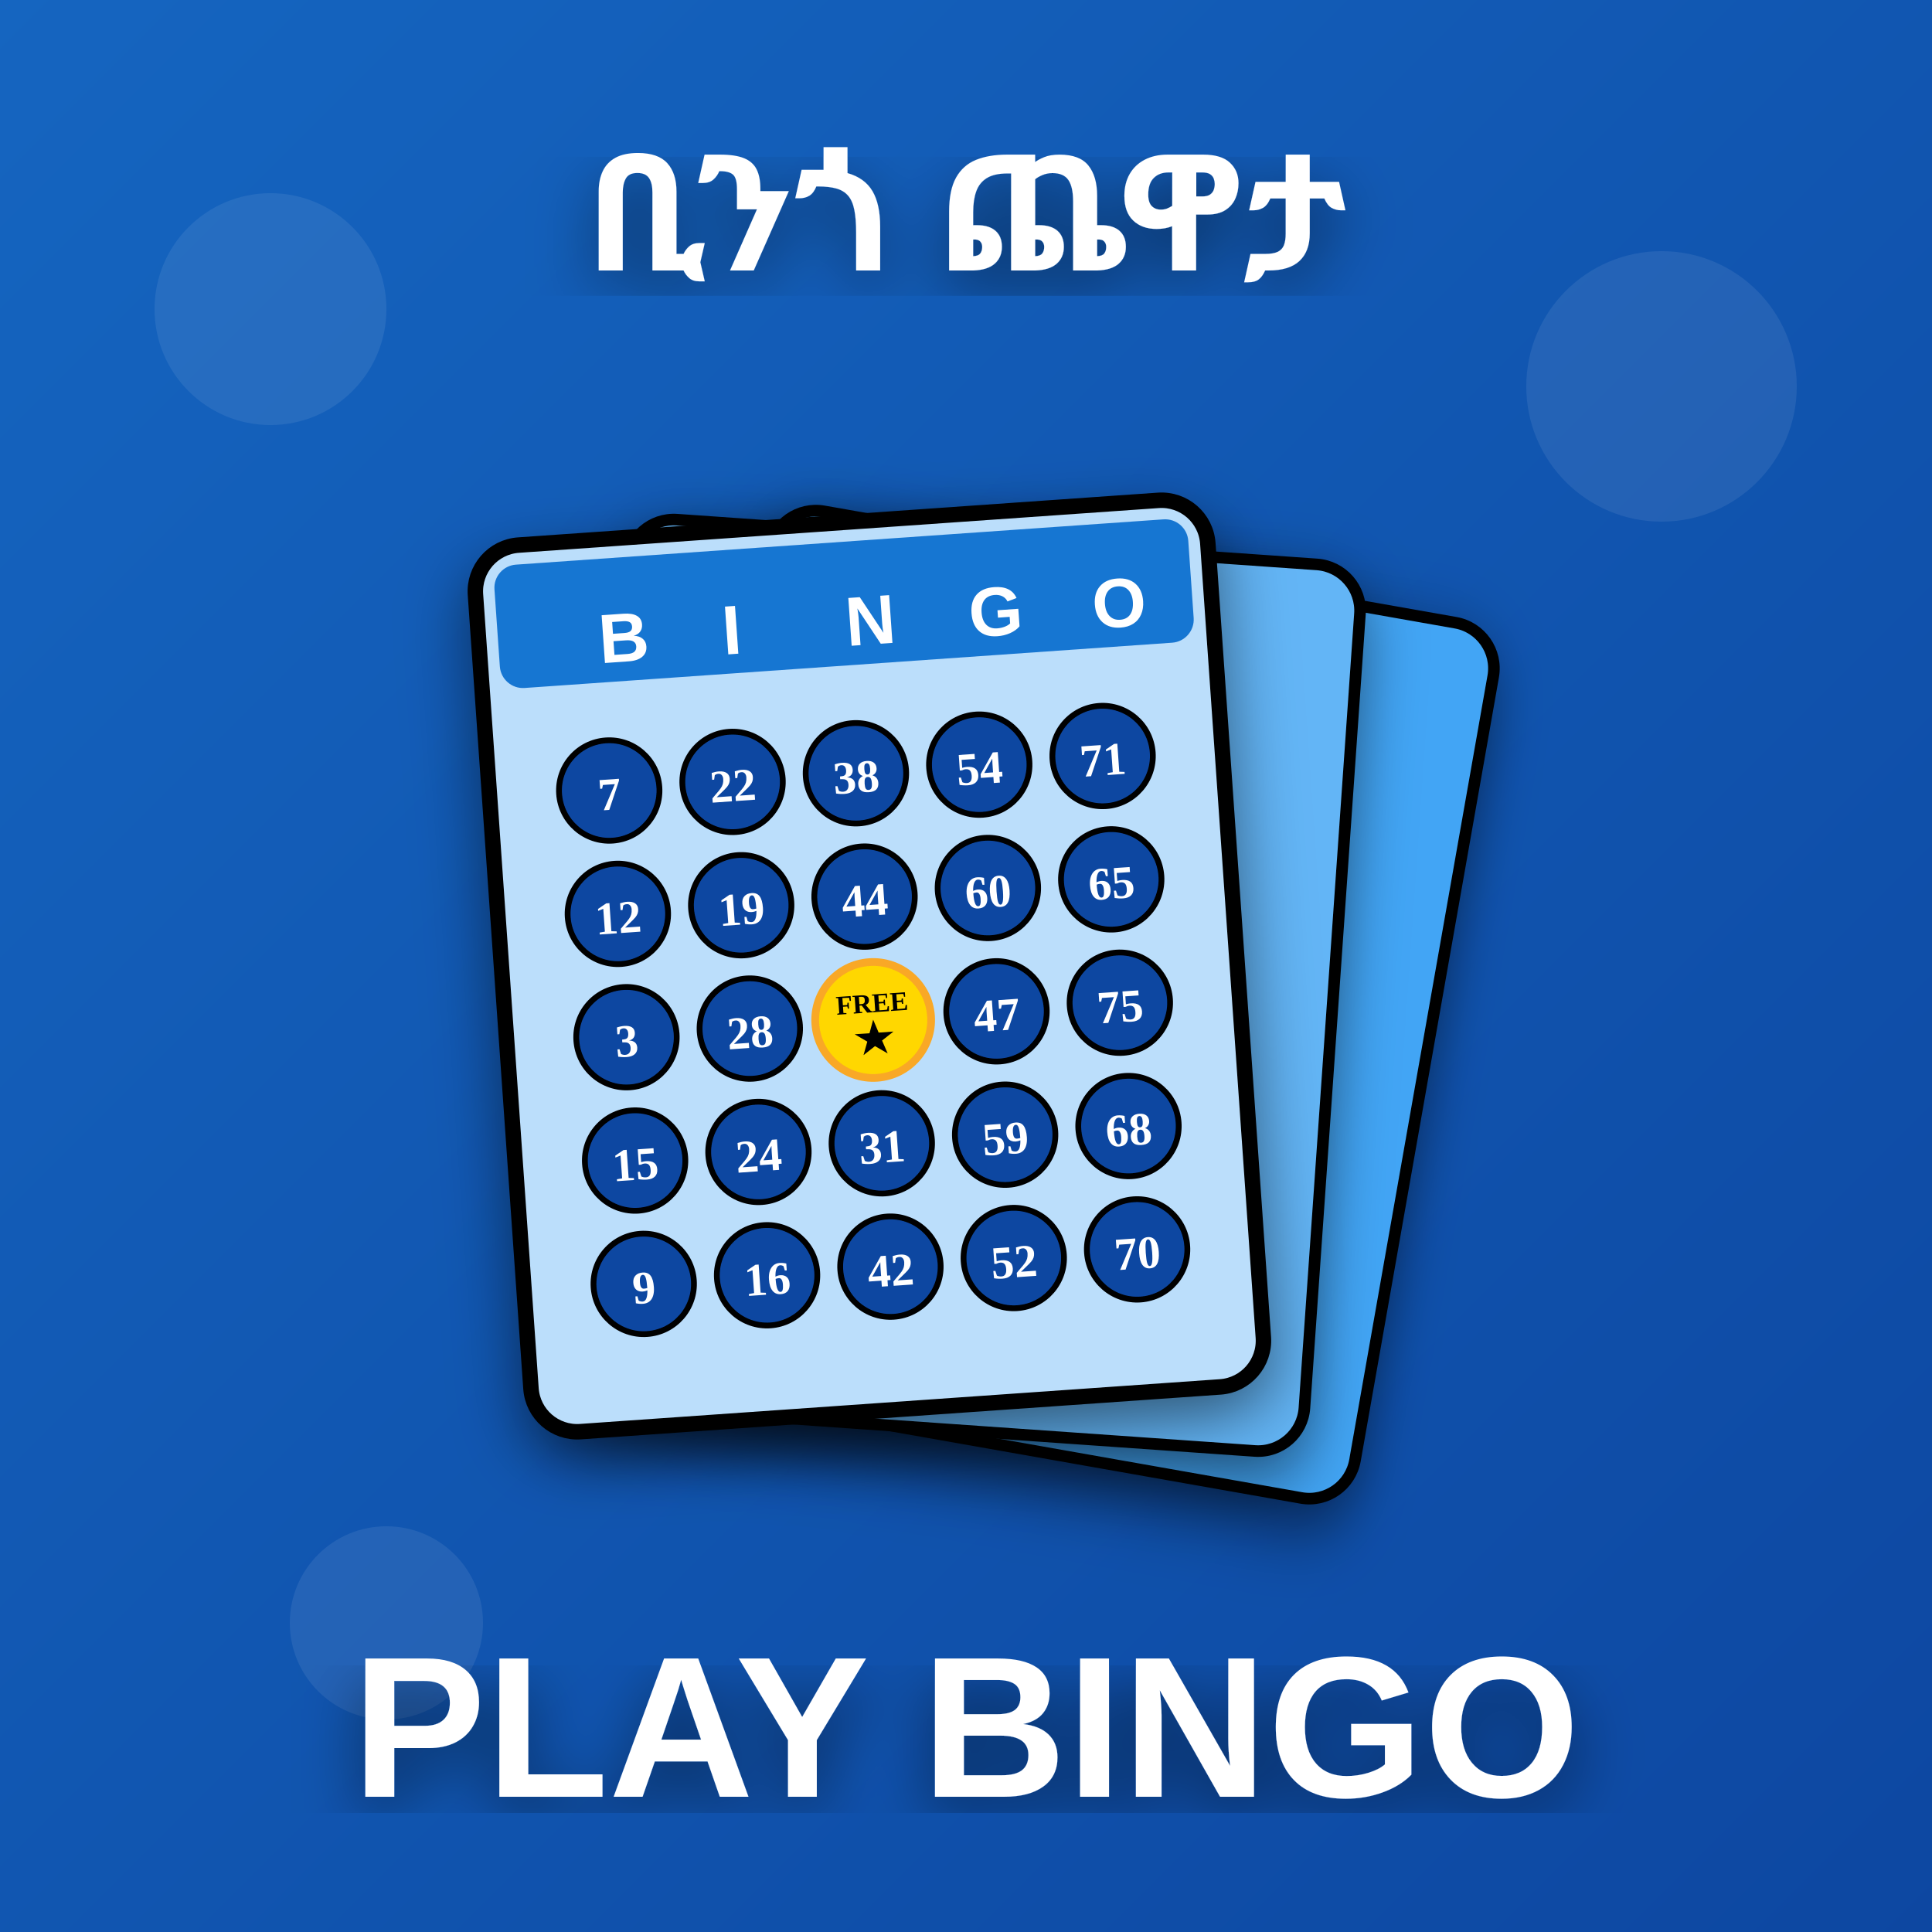
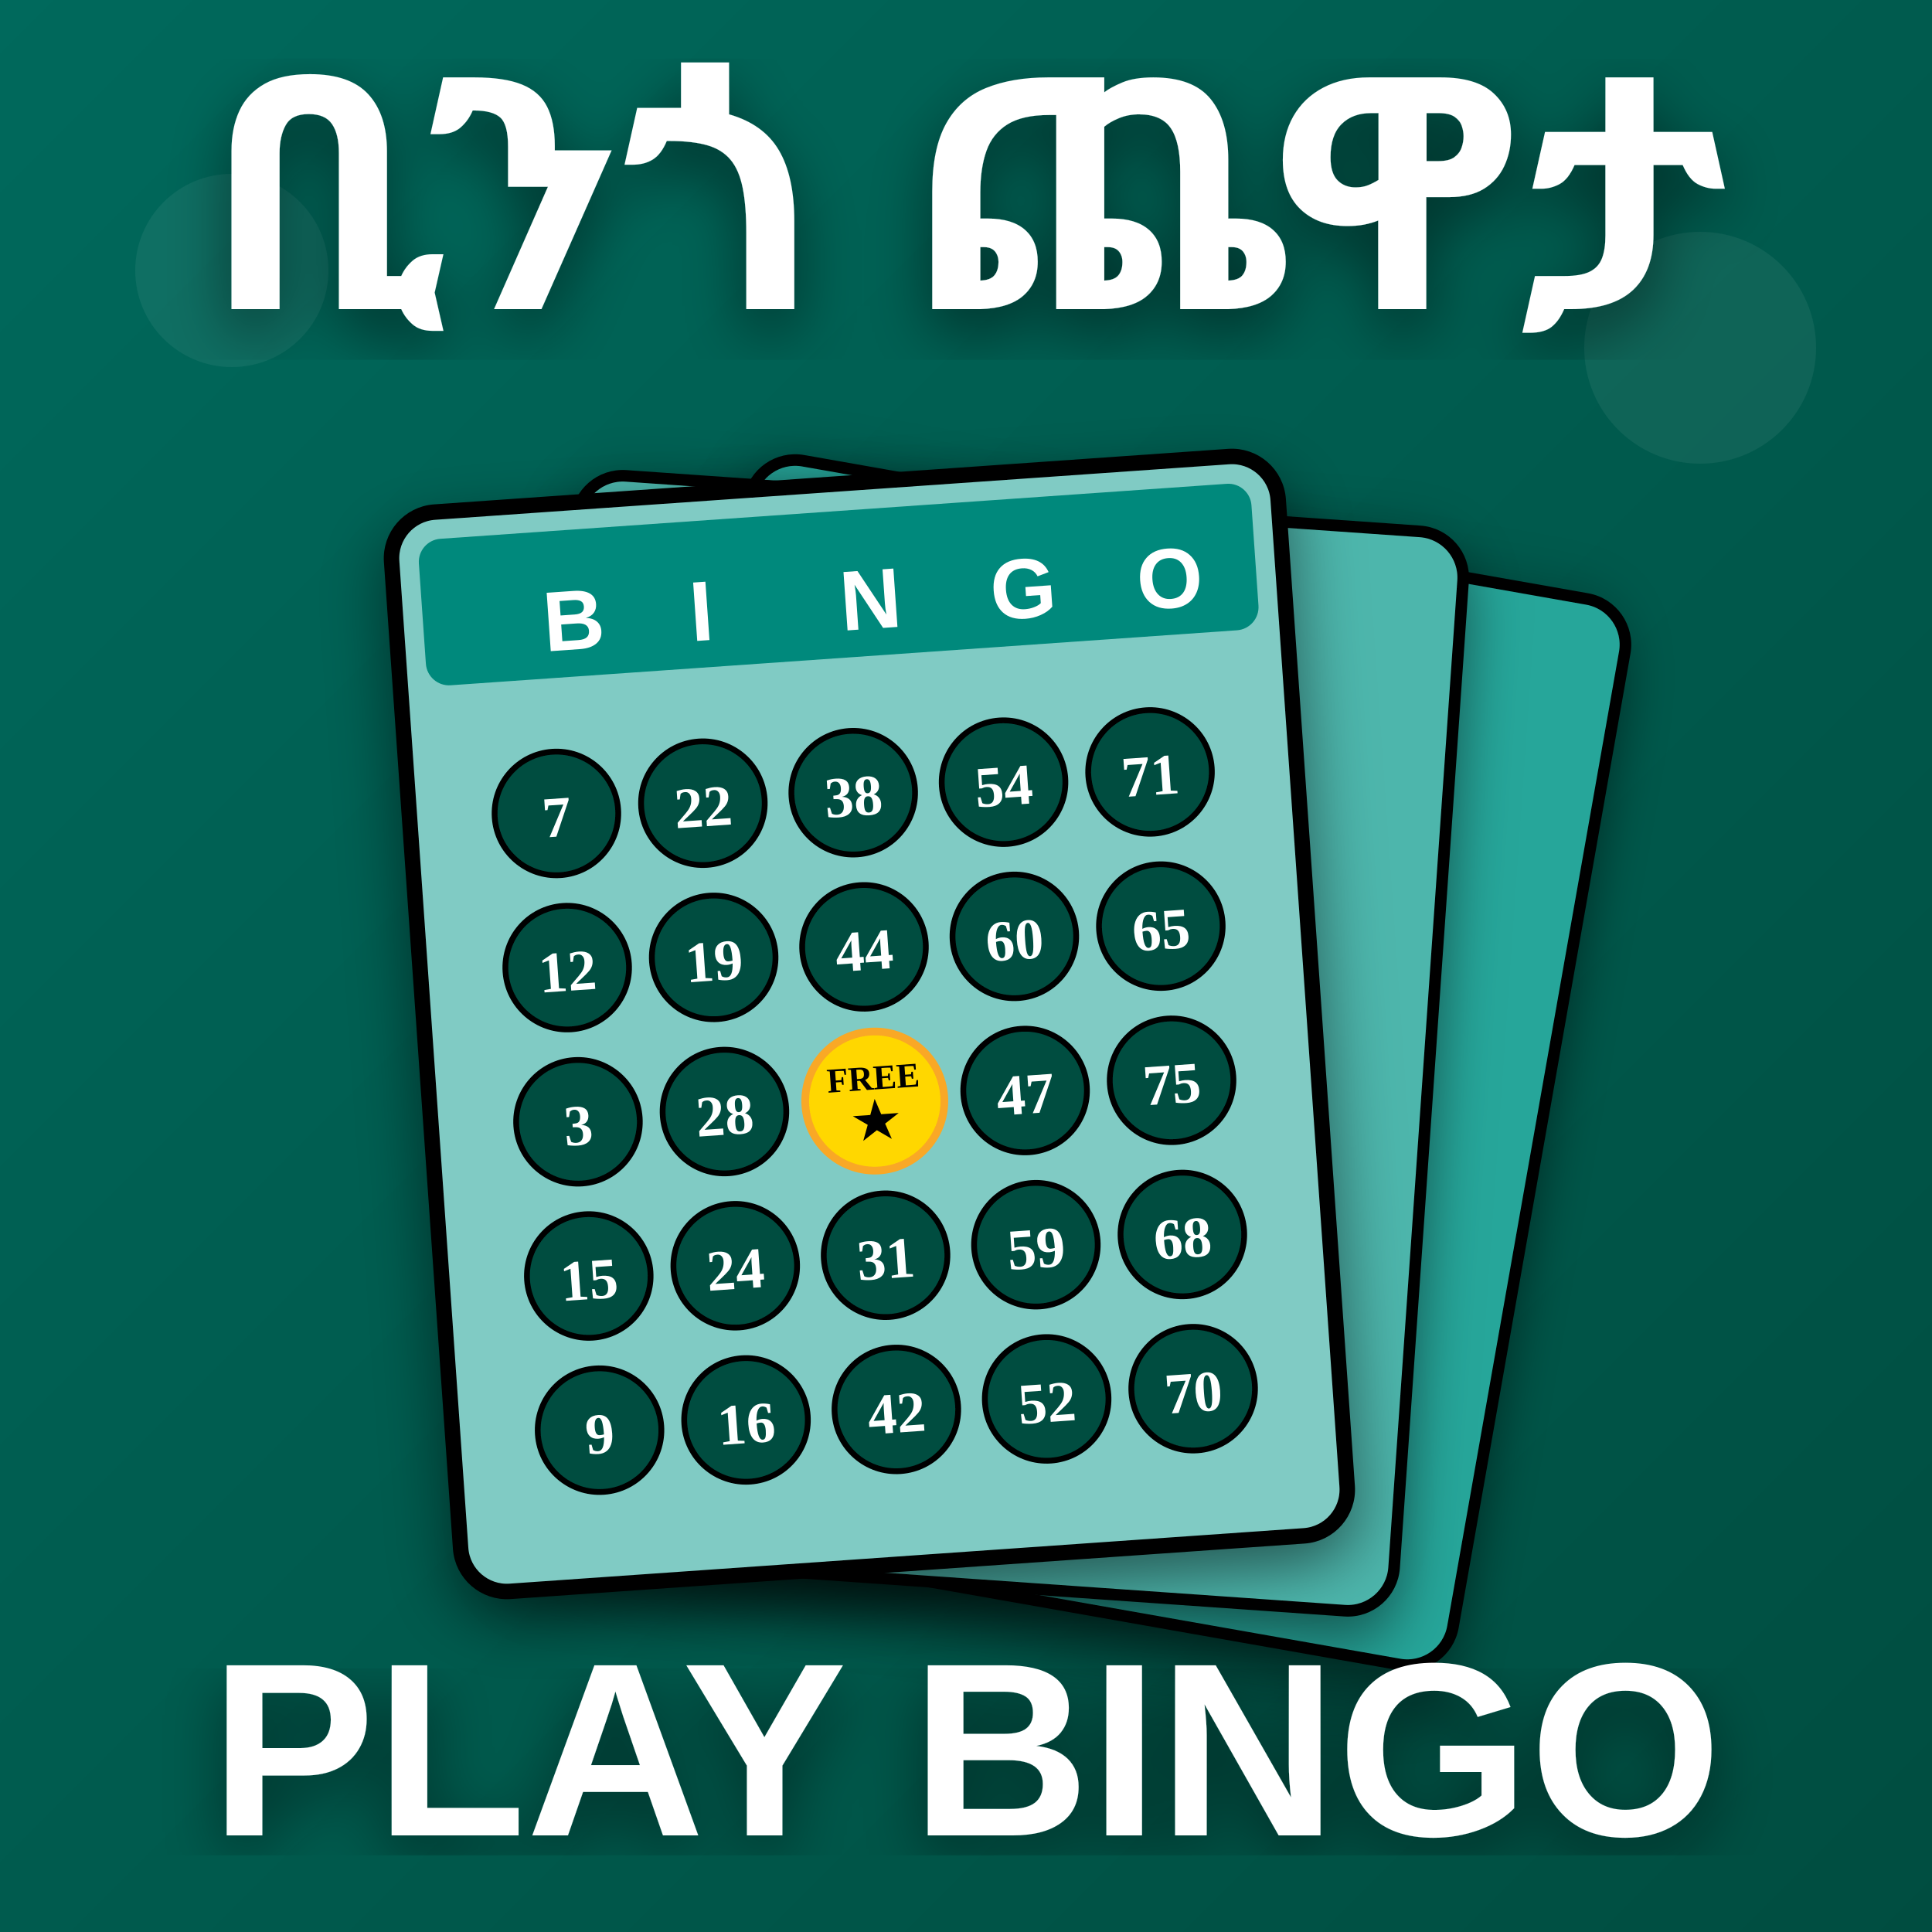
<svg xmlns="http://www.w3.org/2000/svg" viewBox="0 0 500 500" width="500" height="500">
  <defs>
-     <linearGradient id="bg2" x1="0%" y1="0%" x2="100%" y2="100%">
-       <stop offset="0%" stop-color="#1565c0" />
-       <stop offset="100%" stop-color="#0d47a1" />
+     <linearGradient id="bg11" x1="0%" y1="0%" x2="100%" y2="100%">
+       <stop offset="0%" stop-color="#00695c" />
+       <stop offset="100%" stop-color="#004d40" />
    </linearGradient>
-     <filter id="shadow2">
+     <filter id="shadow11">
      <feDropShadow dx="0" dy="6" stdDeviation="8" flood-opacity="0.5" />
    </filter>
  </defs>
-   <rect width="500" height="500" fill="url(#bg2)" />
-   <circle cx="70" cy="80" r="30" fill="#ffffff" opacity="0.08" />
-   <circle cx="430" cy="100" r="35" fill="#ffffff" opacity="0.08" />
-   <circle cx="100" cy="420" r="25" fill="#ffffff" opacity="0.08" />
-   <g transform="translate(275, 260) rotate(10)" filter="url(#shadow2)">
-     <rect x="-95" y="-115" width="190" height="230" rx="12" fill="#42a5f5" stroke="#000000" stroke-width="3" />
+   <rect width="500" height="500" fill="url(#bg11)" />
+   <circle cx="60" cy="70" r="25" fill="#ffffff" opacity="0.06" />
+   <circle cx="440" cy="90" r="30" fill="#ffffff" opacity="0.06" />
+   <g transform="translate(285, 275) rotate(10)" filter="url(#shadow11)">
+     <rect x="-115" y="-140" width="230" height="280" rx="12" fill="#26a69a" stroke="#000000" stroke-width="3" />
  </g>
-   <g transform="translate(250, 255) rotate(4)" filter="url(#shadow2)">
-     <rect x="-95" y="-115" width="190" height="230" rx="12" fill="#64b5f6" stroke="#000000" stroke-width="3" />
+   <g transform="translate(255, 270) rotate(4)" filter="url(#shadow11)">
+     <rect x="-115" y="-140" width="230" height="280" rx="12" fill="#4db6ac" stroke="#000000" stroke-width="3" />
  </g>
-   <g transform="translate(225, 250) rotate(-4)" filter="url(#shadow2)">
-     <rect x="-95" y="-115" width="190" height="230" rx="12" fill="#bbdefb" stroke="#000000" stroke-width="4" />
-     <rect x="-90" y="-110" width="180" height="32" rx="6" fill="#1976d2" />
-     <text x="-64" y="-83" font-family="Arial, sans-serif" font-size="18" font-weight="bold" fill="#ffffff">B</text>
-     <text x="-32" y="-83" font-family="Arial, sans-serif" font-size="18" font-weight="bold" fill="#ffffff">I</text>
-     <text x="0" y="-83" font-family="Arial, sans-serif" font-size="18" font-weight="bold" fill="#ffffff">N</text>
-     <text x="32" y="-83" font-family="Arial, sans-serif" font-size="18" font-weight="bold" fill="#ffffff">G</text>
-     <text x="64" y="-83" font-family="Arial, sans-serif" font-size="18" font-weight="bold" fill="#ffffff">O</text>
-     <circle cx="-64" cy="-50" r="13" fill="#0d47a1" stroke="#000000" stroke-width="1.5" />
-     <text x="-64" y="-45" font-size="12" font-weight="bold" fill="#ffffff" text-anchor="middle">7</text>
-     <circle cx="-32" cy="-50" r="13" fill="#0d47a1" stroke="#000000" stroke-width="1.5" />
-     <text x="-32" y="-45" font-size="12" font-weight="bold" fill="#ffffff" text-anchor="middle">22</text>
-     <circle cx="0" cy="-50" r="13" fill="#0d47a1" stroke="#000000" stroke-width="1.5" />
-     <text x="0" y="-45" font-size="12" font-weight="bold" fill="#ffffff" text-anchor="middle">38</text>
-     <circle cx="32" cy="-50" r="13" fill="#0d47a1" stroke="#000000" stroke-width="1.5" />
-     <text x="32" y="-45" font-size="12" font-weight="bold" fill="#ffffff" text-anchor="middle">54</text>
-     <circle cx="64" cy="-50" r="13" fill="#0d47a1" stroke="#000000" stroke-width="1.5" />
-     <text x="64" y="-45" font-size="12" font-weight="bold" fill="#ffffff" text-anchor="middle">71</text>
-     <circle cx="-64" cy="-18" r="13" fill="#0d47a1" stroke="#000000" stroke-width="1.5" />
-     <text x="-64" y="-13" font-size="12" font-weight="bold" fill="#ffffff" text-anchor="middle">12</text>
-     <circle cx="-32" cy="-18" r="13" fill="#0d47a1" stroke="#000000" stroke-width="1.5" />
-     <text x="-32" y="-13" font-size="12" font-weight="bold" fill="#ffffff" text-anchor="middle">19</text>
-     <circle cx="0" cy="-18" r="13" fill="#0d47a1" stroke="#000000" stroke-width="1.5" />
-     <text x="0" y="-13" font-size="12" font-weight="bold" fill="#ffffff" text-anchor="middle">44</text>
-     <circle cx="32" cy="-18" r="13" fill="#0d47a1" stroke="#000000" stroke-width="1.5" />
-     <text x="32" y="-13" font-size="12" font-weight="bold" fill="#ffffff" text-anchor="middle">60</text>
-     <circle cx="64" cy="-18" r="13" fill="#0d47a1" stroke="#000000" stroke-width="1.5" />
-     <text x="64" y="-13" font-size="12" font-weight="bold" fill="#ffffff" text-anchor="middle">65</text>
-     <circle cx="-64" cy="14" r="13" fill="#0d47a1" stroke="#000000" stroke-width="1.5" />
-     <text x="-64" y="19" font-size="12" font-weight="bold" fill="#ffffff" text-anchor="middle">3</text>
-     <circle cx="-32" cy="14" r="13" fill="#0d47a1" stroke="#000000" stroke-width="1.5" />
-     <text x="-32" y="19" font-size="12" font-weight="bold" fill="#ffffff" text-anchor="middle">28</text>
-     <circle cx="0" cy="14" r="15" fill="#ffd700" stroke="#f9a825" stroke-width="2" />
-     <text x="0" y="12" font-size="7" font-weight="bold" fill="#000000" text-anchor="middle">FREE</text>
-     <text x="0" y="22" font-size="11" font-weight="bold" fill="#000000" text-anchor="middle">★</text>
-     <circle cx="32" cy="14" r="13" fill="#0d47a1" stroke="#000000" stroke-width="1.5" />
-     <text x="32" y="19" font-size="12" font-weight="bold" fill="#ffffff" text-anchor="middle">47</text>
-     <circle cx="64" cy="14" r="13" fill="#0d47a1" stroke="#000000" stroke-width="1.5" />
-     <text x="64" y="19" font-size="12" font-weight="bold" fill="#ffffff" text-anchor="middle">75</text>
-     <circle cx="-64" cy="46" r="13" fill="#0d47a1" stroke="#000000" stroke-width="1.5" />
-     <text x="-64" y="51" font-size="12" font-weight="bold" fill="#ffffff" text-anchor="middle">15</text>
-     <circle cx="-32" cy="46" r="13" fill="#0d47a1" stroke="#000000" stroke-width="1.5" />
-     <text x="-32" y="51" font-size="12" font-weight="bold" fill="#ffffff" text-anchor="middle">24</text>
-     <circle cx="0" cy="46" r="13" fill="#0d47a1" stroke="#000000" stroke-width="1.5" />
-     <text x="0" y="51" font-size="12" font-weight="bold" fill="#ffffff" text-anchor="middle">31</text>
-     <circle cx="32" cy="46" r="13" fill="#0d47a1" stroke="#000000" stroke-width="1.5" />
-     <text x="32" y="51" font-size="12" font-weight="bold" fill="#ffffff" text-anchor="middle">59</text>
-     <circle cx="64" cy="46" r="13" fill="#0d47a1" stroke="#000000" stroke-width="1.5" />
-     <text x="64" y="51" font-size="12" font-weight="bold" fill="#ffffff" text-anchor="middle">68</text>
-     <circle cx="-64" cy="78" r="13" fill="#0d47a1" stroke="#000000" stroke-width="1.5" />
-     <text x="-64" y="83" font-size="12" font-weight="bold" fill="#ffffff" text-anchor="middle">9</text>
-     <circle cx="-32" cy="78" r="13" fill="#0d47a1" stroke="#000000" stroke-width="1.5" />
-     <text x="-32" y="83" font-size="12" font-weight="bold" fill="#ffffff" text-anchor="middle">16</text>
-     <circle cx="0" cy="78" r="13" fill="#0d47a1" stroke="#000000" stroke-width="1.5" />
-     <text x="0" y="83" font-size="12" font-weight="bold" fill="#ffffff" text-anchor="middle">42</text>
-     <circle cx="32" cy="78" r="13" fill="#0d47a1" stroke="#000000" stroke-width="1.5" />
-     <text x="32" y="83" font-size="12" font-weight="bold" fill="#ffffff" text-anchor="middle">52</text>
-     <circle cx="64" cy="78" r="13" fill="#0d47a1" stroke="#000000" stroke-width="1.5" />
-     <text x="64" y="83" font-size="12" font-weight="bold" fill="#ffffff" text-anchor="middle">70</text>
+   <g transform="translate(225, 265) rotate(-4)" filter="url(#shadow11)">
+     <rect x="-115" y="-140" width="230" height="280" rx="12" fill="#80cbc4" stroke="#000000" stroke-width="4" />
+     <rect x="-108" y="-133" width="216" height="38" rx="6" fill="#00897b" />
+     <text x="-77" y="-102" font-family="Arial, sans-serif" font-size="22" font-weight="bold" fill="#ffffff">B</text>
+     <text x="-39" y="-102" font-family="Arial, sans-serif" font-size="22" font-weight="bold" fill="#ffffff">I</text>
+     <text x="0" y="-102" font-family="Arial, sans-serif" font-size="22" font-weight="bold" fill="#ffffff">N</text>
+     <text x="39" y="-102" font-family="Arial, sans-serif" font-size="22" font-weight="bold" fill="#ffffff">G</text>
+     <text x="77" y="-102" font-family="Arial, sans-serif" font-size="22" font-weight="bold" fill="#ffffff">O</text>
+     <circle cx="-77" cy="-60" r="16" fill="#004d40" stroke="#000000" stroke-width="1.5" />
+     <text x="-77" y="-54" font-size="15" font-weight="bold" fill="#ffffff" text-anchor="middle">7</text>
+     <circle cx="-39" cy="-60" r="16" fill="#004d40" stroke="#000000" stroke-width="1.5" />
+     <text x="-39" y="-54" font-size="15" font-weight="bold" fill="#ffffff" text-anchor="middle">22</text>
+     <circle cx="0" cy="-60" r="16" fill="#004d40" stroke="#000000" stroke-width="1.5" />
+     <text x="0" y="-54" font-size="15" font-weight="bold" fill="#ffffff" text-anchor="middle">38</text>
+     <circle cx="39" cy="-60" r="16" fill="#004d40" stroke="#000000" stroke-width="1.5" />
+     <text x="39" y="-54" font-size="15" font-weight="bold" fill="#ffffff" text-anchor="middle">54</text>
+     <circle cx="77" cy="-60" r="16" fill="#004d40" stroke="#000000" stroke-width="1.5" />
+     <text x="77" y="-54" font-size="15" font-weight="bold" fill="#ffffff" text-anchor="middle">71</text>
+     <circle cx="-77" cy="-20" r="16" fill="#004d40" stroke="#000000" stroke-width="1.5" />
+     <text x="-77" y="-14" font-size="15" font-weight="bold" fill="#ffffff" text-anchor="middle">12</text>
+     <circle cx="-39" cy="-20" r="16" fill="#004d40" stroke="#000000" stroke-width="1.5" />
+     <text x="-39" y="-14" font-size="15" font-weight="bold" fill="#ffffff" text-anchor="middle">19</text>
+     <circle cx="0" cy="-20" r="16" fill="#004d40" stroke="#000000" stroke-width="1.5" />
+     <text x="0" y="-14" font-size="15" font-weight="bold" fill="#ffffff" text-anchor="middle">44</text>
+     <circle cx="39" cy="-20" r="16" fill="#004d40" stroke="#000000" stroke-width="1.5" />
+     <text x="39" y="-14" font-size="15" font-weight="bold" fill="#ffffff" text-anchor="middle">60</text>
+     <circle cx="77" cy="-20" r="16" fill="#004d40" stroke="#000000" stroke-width="1.5" />
+     <text x="77" y="-14" font-size="15" font-weight="bold" fill="#ffffff" text-anchor="middle">65</text>
+     <circle cx="-77" cy="20" r="16" fill="#004d40" stroke="#000000" stroke-width="1.5" />
+     <text x="-77" y="26" font-size="15" font-weight="bold" fill="#ffffff" text-anchor="middle">3</text>
+     <circle cx="-39" cy="20" r="16" fill="#004d40" stroke="#000000" stroke-width="1.5" />
+     <text x="-39" y="26" font-size="15" font-weight="bold" fill="#ffffff" text-anchor="middle">28</text>
+     <circle cx="0" cy="20" r="18" fill="#ffd700" stroke="#f9a825" stroke-width="2" />
+     <text x="0" y="17" font-size="9" font-weight="bold" fill="#000000" text-anchor="middle">FREE</text>
+     <text x="0" y="29" font-size="13" font-weight="bold" fill="#000000" text-anchor="middle">★</text>
+     <circle cx="39" cy="20" r="16" fill="#004d40" stroke="#000000" stroke-width="1.5" />
+     <text x="39" y="26" font-size="15" font-weight="bold" fill="#ffffff" text-anchor="middle">47</text>
+     <circle cx="77" cy="20" r="16" fill="#004d40" stroke="#000000" stroke-width="1.5" />
+     <text x="77" y="26" font-size="15" font-weight="bold" fill="#ffffff" text-anchor="middle">75</text>
+     <circle cx="-77" cy="60" r="16" fill="#004d40" stroke="#000000" stroke-width="1.5" />
+     <text x="-77" y="66" font-size="15" font-weight="bold" fill="#ffffff" text-anchor="middle">15</text>
+     <circle cx="-39" cy="60" r="16" fill="#004d40" stroke="#000000" stroke-width="1.5" />
+     <text x="-39" y="66" font-size="15" font-weight="bold" fill="#ffffff" text-anchor="middle">24</text>
+     <circle cx="0" cy="60" r="16" fill="#004d40" stroke="#000000" stroke-width="1.5" />
+     <text x="0" y="66" font-size="15" font-weight="bold" fill="#ffffff" text-anchor="middle">31</text>
+     <circle cx="39" cy="60" r="16" fill="#004d40" stroke="#000000" stroke-width="1.5" />
+     <text x="39" y="66" font-size="15" font-weight="bold" fill="#ffffff" text-anchor="middle">59</text>
+     <circle cx="77" cy="60" r="16" fill="#004d40" stroke="#000000" stroke-width="1.5" />
+     <text x="77" y="66" font-size="15" font-weight="bold" fill="#ffffff" text-anchor="middle">68</text>
+     <circle cx="-77" cy="100" r="16" fill="#004d40" stroke="#000000" stroke-width="1.5" />
+     <text x="-77" y="106" font-size="15" font-weight="bold" fill="#ffffff" text-anchor="middle">9</text>
+     <circle cx="-39" cy="100" r="16" fill="#004d40" stroke="#000000" stroke-width="1.5" />
+     <text x="-39" y="106" font-size="15" font-weight="bold" fill="#ffffff" text-anchor="middle">16</text>
+     <circle cx="0" cy="100" r="16" fill="#004d40" stroke="#000000" stroke-width="1.5" />
+     <text x="0" y="106" font-size="15" font-weight="bold" fill="#ffffff" text-anchor="middle">42</text>
+     <circle cx="39" cy="100" r="16" fill="#004d40" stroke="#000000" stroke-width="1.5" />
+     <text x="39" y="106" font-size="15" font-weight="bold" fill="#ffffff" text-anchor="middle">52</text>
+     <circle cx="77" cy="100" r="16" fill="#004d40" stroke="#000000" stroke-width="1.5" />
+     <text x="77" y="106" font-size="15" font-weight="bold" fill="#ffffff" text-anchor="middle">70</text>
  </g>
-   <text x="250" y="70" font-family="Arial, sans-serif" font-size="42" font-weight="bold" fill="#ffffff" text-anchor="middle" filter="url(#shadow2)">ቢንጎ ጨዋታ</text>
-   <text x="250" y="465" font-family="Arial, sans-serif" font-size="52" font-weight="bold" fill="#ffffff" text-anchor="middle" filter="url(#shadow2)">PLAY BINGO</text>
+   <text x="250" y="80" font-family="Arial, sans-serif" font-size="84" font-weight="bold" fill="#ffffff" text-anchor="middle" filter="url(#shadow11)">ቢንጎ ጨዋታ</text>
+   <text x="250" y="475" font-family="Arial, sans-serif" font-size="64" font-weight="bold" fill="#ffffff" text-anchor="middle" filter="url(#shadow11)">PLAY BINGO</text>
</svg>
